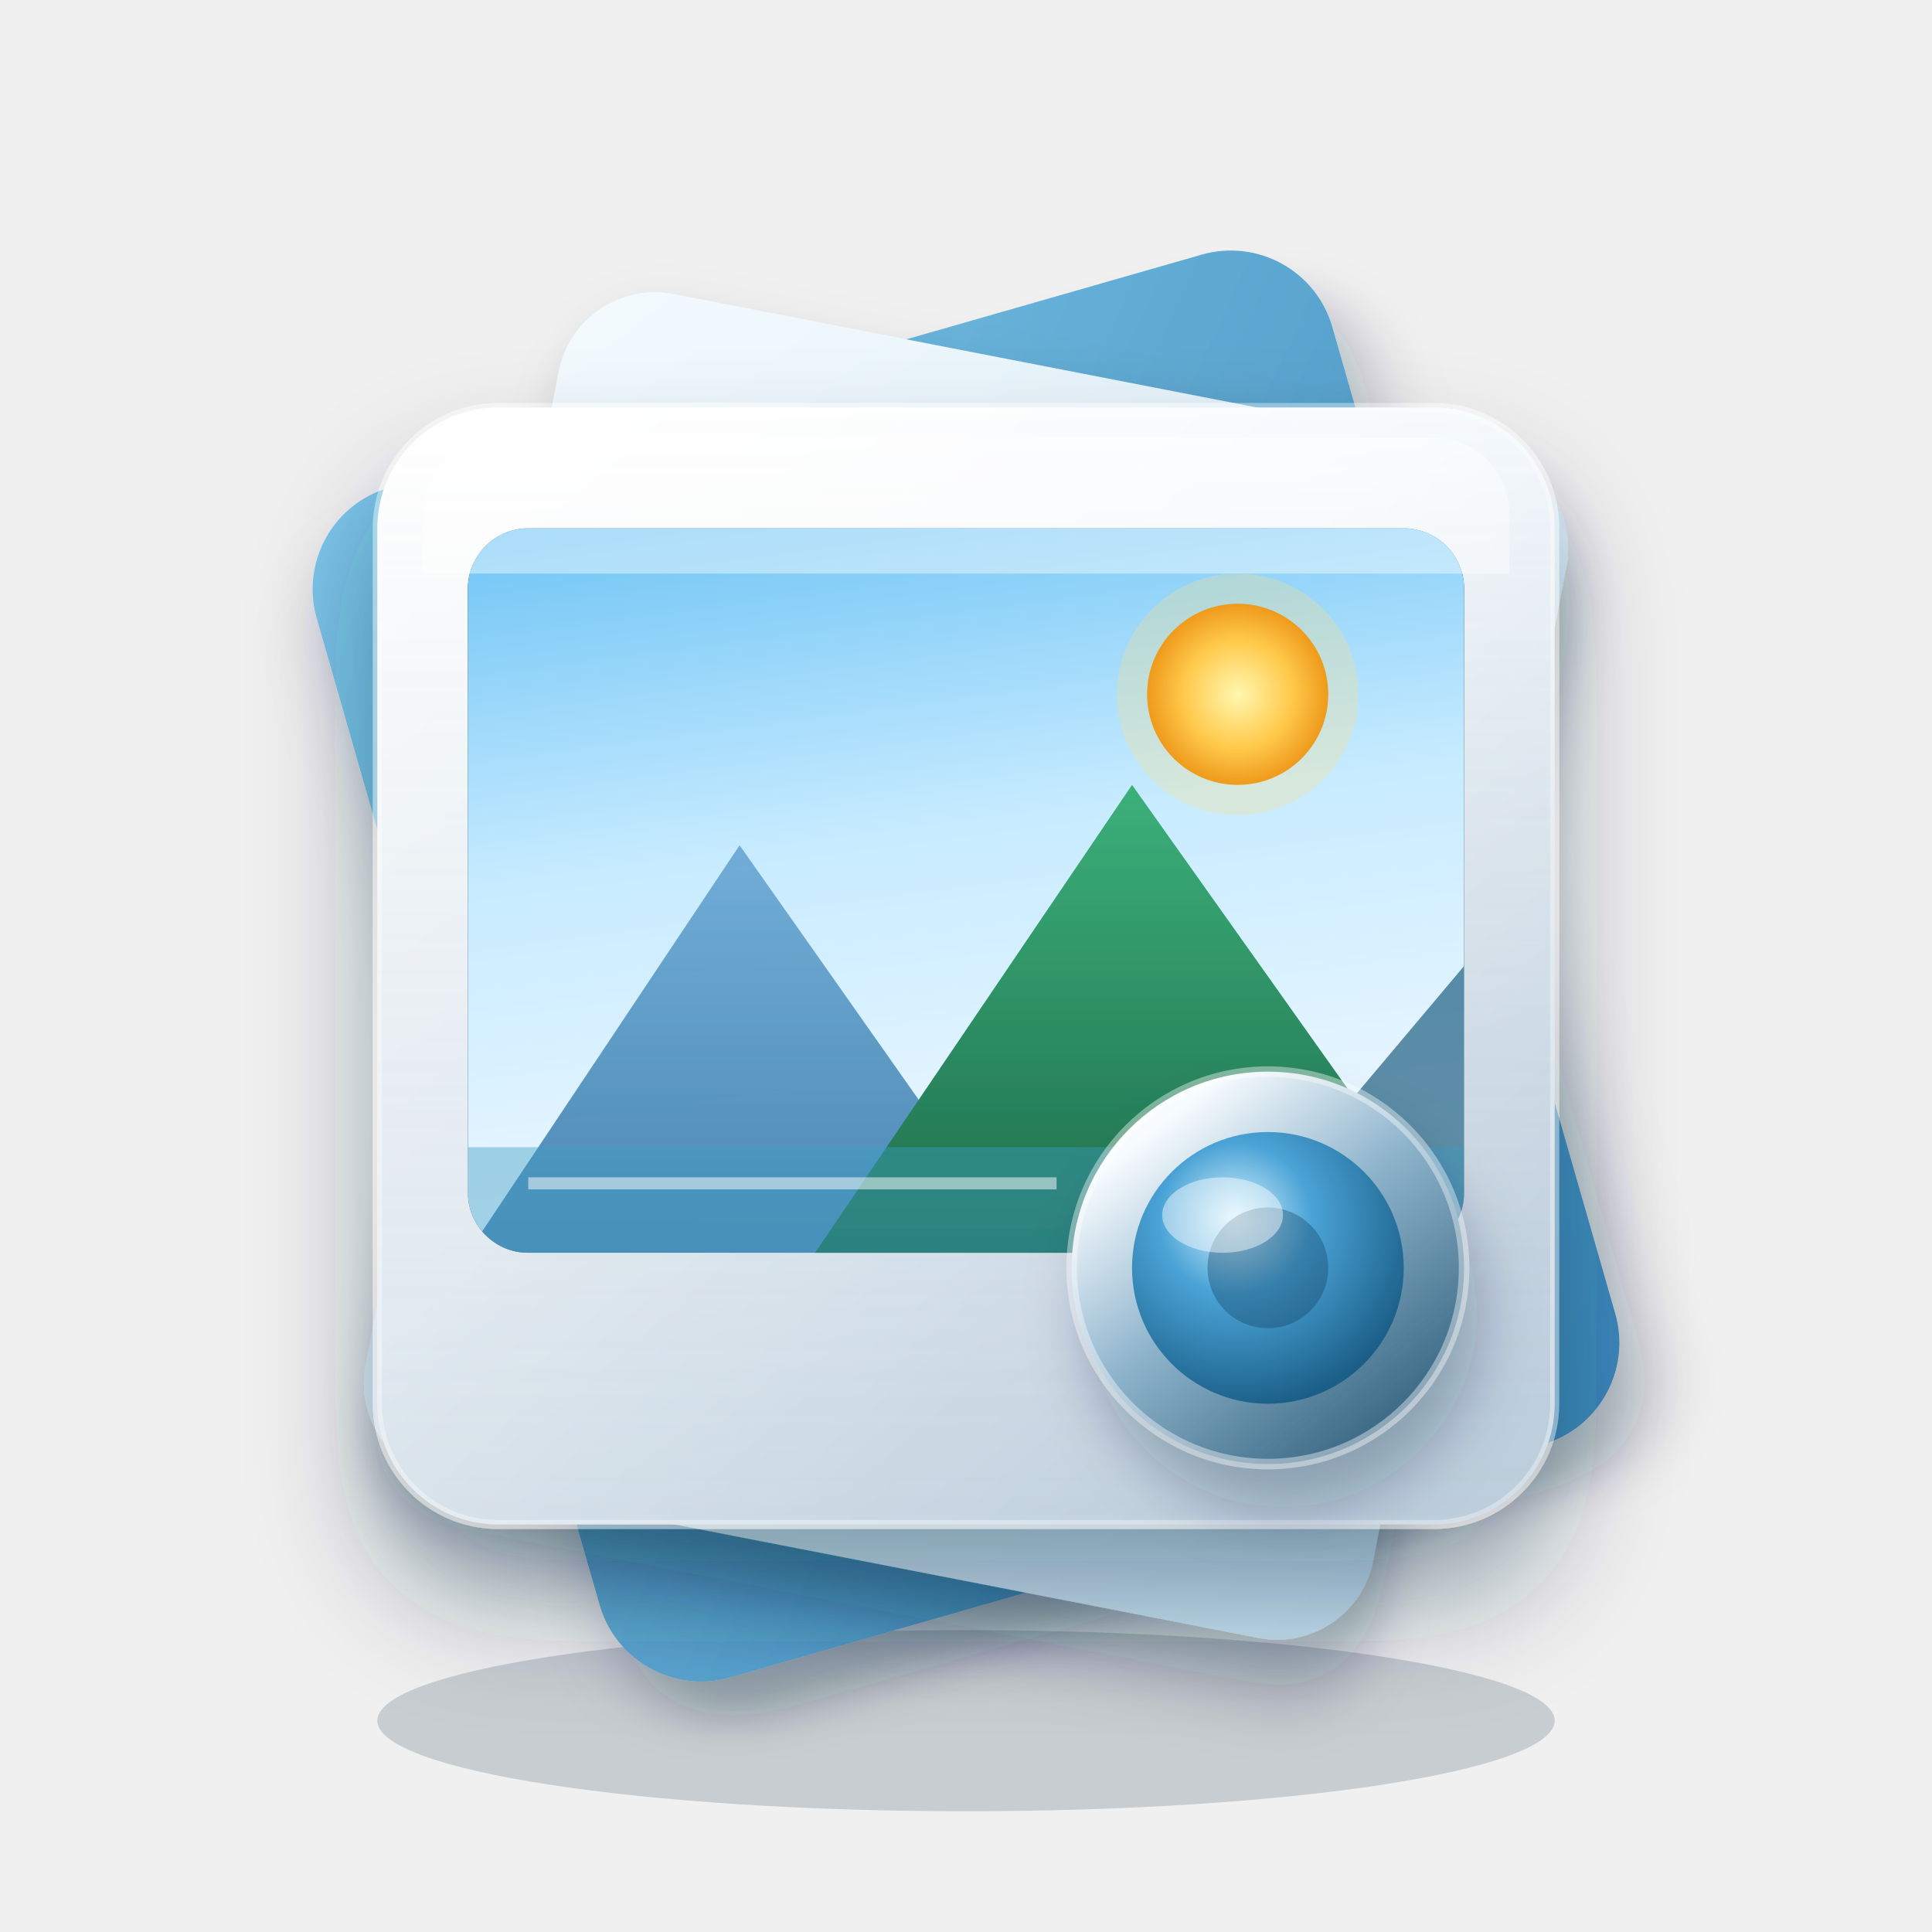
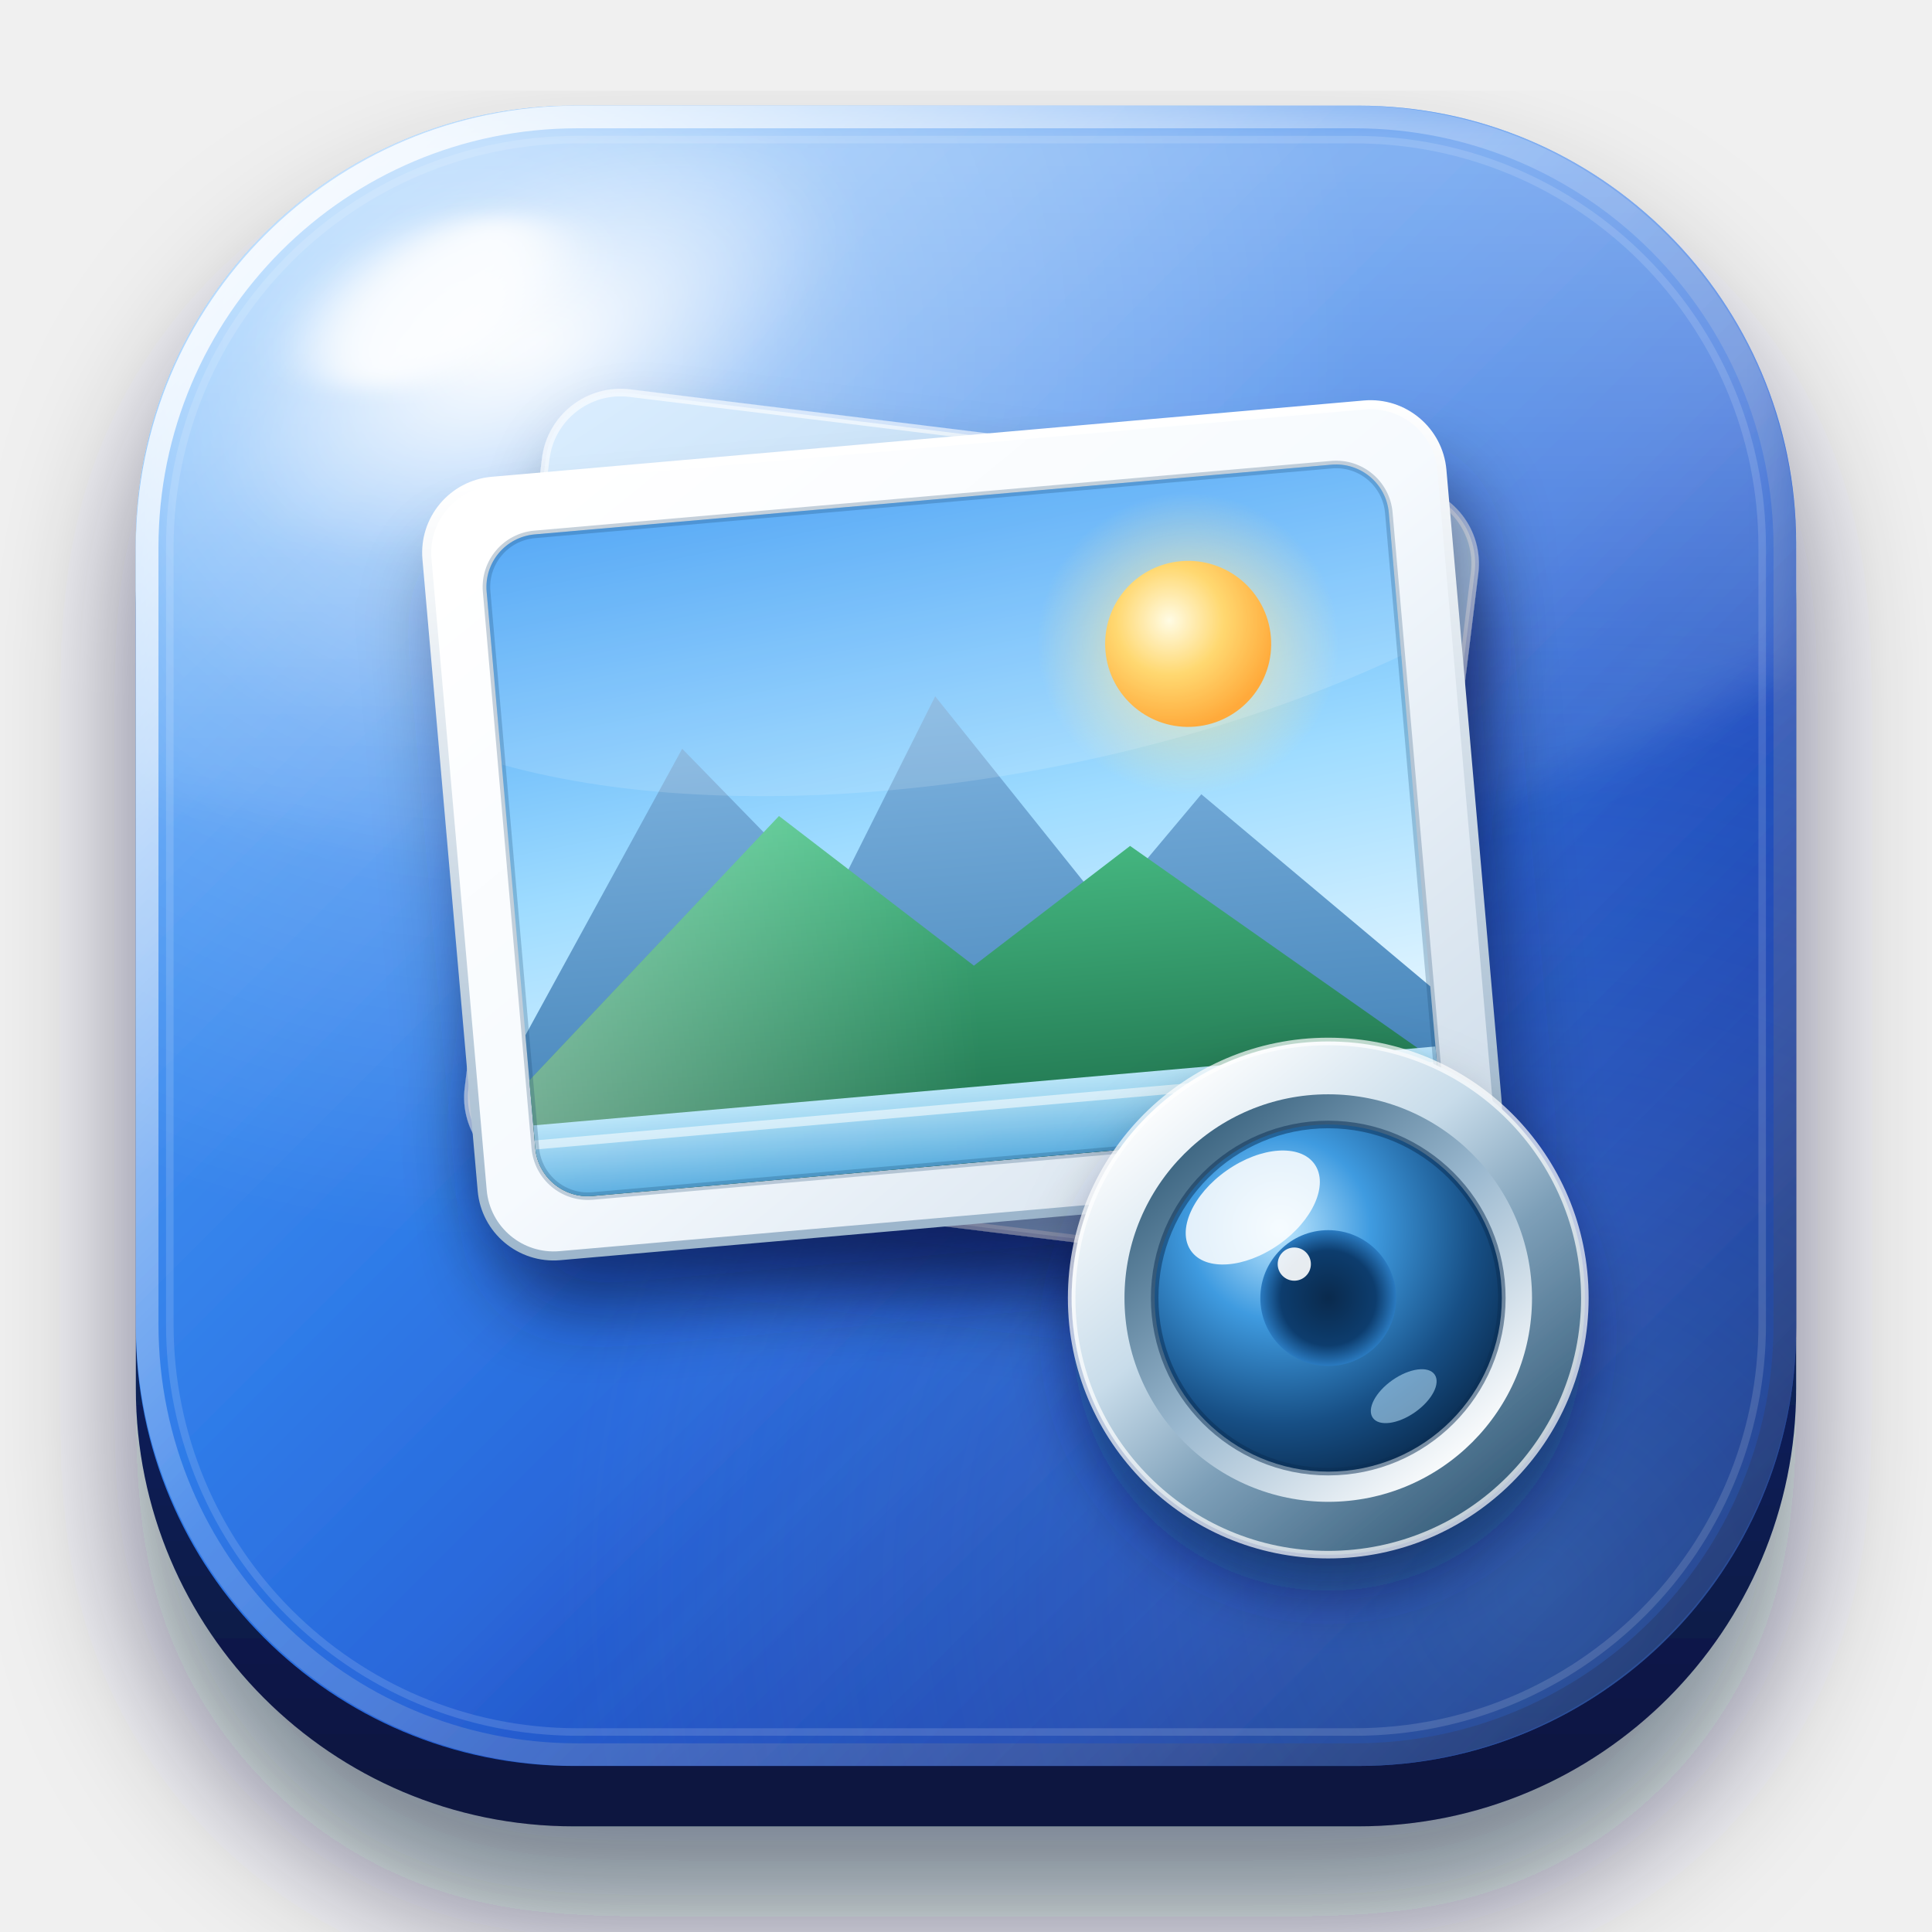
<svg xmlns="http://www.w3.org/2000/svg" viewBox="0 0 256 256">
  <defs>
-     <linearGradient id="cardBack" x1="0%" y1="0%" x2="100%" y2="100%">
-       <stop offset="0%" stop-color="#7ec8ea" />
-       <stop offset="100%" stop-color="#3a86b8" />
+     <linearGradient id="tileBody" x1="0" y1="0" x2="1" y2="1">
+       <stop offset="0" stop-color="#63b6ff" />
+       <stop offset="0.42" stop-color="#2f7be8" />
+       <stop offset="0.78" stop-color="#2148c4" />
+       <stop offset="1" stop-color="#1a2a86" />
    </linearGradient>
-     <linearGradient id="cardMid" x1="0%" y1="0%" x2="100%" y2="100%">
-       <stop offset="0%" stop-color="#f4fbff" />
-       <stop offset="100%" stop-color="#c5dff0" />
+     <linearGradient id="tileSide" x1="0" y1="0" x2="0" y2="1">
+       <stop offset="0" stop-color="#1d3f9c" />
+       <stop offset="1" stop-color="#0a153f" />
    </linearGradient>
-     <linearGradient id="frame3d" x1="12%" y1="8%" x2="88%" y2="92%">
-       <stop offset="0%" stop-color="#ffffff" />
-       <stop offset="42%" stop-color="#f3f8fc" />
-       <stop offset="100%" stop-color="#c8d7e4" />
+     <linearGradient id="tileRim" x1="0" y1="0" x2="1" y2="1">
+       <stop offset="0" stop-color="#ffffff" stop-opacity="0.95" />
+       <stop offset="0.45" stop-color="#ffffff" stop-opacity="0.18" />
+       <stop offset="1" stop-color="#000a33" stop-opacity="0.35" />
    </linearGradient>
-     <linearGradient id="frameEdge" x1="0%" y1="0%" x2="0%" y2="100%">
-       <stop offset="0%" stop-color="#ffffff" stop-opacity="0.95" />
-       <stop offset="100%" stop-color="#8aa4b8" stop-opacity="0.55" />
+     <radialGradient id="tileGlowTL" cx="0.2" cy="0.14" r="0.8">
+       <stop offset="0" stop-color="#ffffff" stop-opacity="0.62" />
+       <stop offset="0.32" stop-color="#ffffff" stop-opacity="0.22" />
+       <stop offset="0.68" stop-color="#ffffff" stop-opacity="0" />
+     </radialGradient>
+     <radialGradient id="tileGlowBR" cx="0.85" cy="0.9" r="0.6">
+       <stop offset="0" stop-color="#7dd3ff" stop-opacity="0.35" />
+       <stop offset="1" stop-color="#7dd3ff" stop-opacity="0" />
+     </radialGradient>
+     <linearGradient id="sheen" x1="0" y1="0" x2="0" y2="1">
+       <stop offset="0" stop-color="#ffffff" stop-opacity="0.42" />
+       <stop offset="1" stop-color="#ffffff" stop-opacity="0.03" />
    </linearGradient>
-     <linearGradient id="sky" x1="0%" y1="0%" x2="18%" y2="100%">
-       <stop offset="0%" stop-color="#6ec4f5" />
-       <stop offset="48%" stop-color="#c7ebff" />
-       <stop offset="100%" stop-color="#eef8ff" />
+     <radialGradient id="specular" cx="0.5" cy="0.5" r="0.5">
+       <stop offset="0" stop-color="#ffffff" stop-opacity="0.95" />
+       <stop offset="0.5" stop-color="#ffffff" stop-opacity="0.45" />
+       <stop offset="1" stop-color="#ffffff" stop-opacity="0" />
+     </radialGradient>
+     <linearGradient id="innerShade" x1="0" y1="0" x2="1" y2="1">
+       <stop offset="0.55" stop-color="#000a33" stop-opacity="0" />
+       <stop offset="1" stop-color="#000a33" stop-opacity="0.32" />
    </linearGradient>
-     <linearGradient id="mountA" x1="0%" y1="0%" x2="0%" y2="100%">
-       <stop offset="0%" stop-color="#6aa8d4" />
-       <stop offset="100%" stop-color="#3d7eab" />
+     <linearGradient id="cardBack" x1="0" y1="0" x2="1" y2="1">
+       <stop offset="0" stop-color="#dbeeff" />
+       <stop offset="1" stop-color="#8fb8dc" />
    </linearGradient>
-     <linearGradient id="mountB" x1="0%" y1="0%" x2="0%" y2="100%">
-       <stop offset="0%" stop-color="#3cb07a" />
-       <stop offset="100%" stop-color="#1e6d4c" />
+     <linearGradient id="cardFrame" x1="0.1" y1="0.05" x2="0.9" y2="0.95">
+       <stop offset="0" stop-color="#ffffff" />
+       <stop offset="0.5" stop-color="#f6fafe" />
+       <stop offset="1" stop-color="#d3e0ec" />
    </linearGradient>
-     <radialGradient id="sun" cx="50%" cy="50%" r="50%">
-       <stop offset="0%" stop-color="#fff7b0" />
-       <stop offset="60%" stop-color="#ffc94a" />
-       <stop offset="100%" stop-color="#ef9a1c" />
+     <linearGradient id="cardEdge" x1="0" y1="0" x2="0" y2="1">
+       <stop offset="0" stop-color="#ffffff" />
+       <stop offset="1" stop-color="#9db6cc" />
+     </linearGradient>
+     <linearGradient id="sky" x1="0" y1="0" x2="0.15" y2="1">
+       <stop offset="0" stop-color="#3f9df5" />
+       <stop offset="0.55" stop-color="#9fdcff" />
+       <stop offset="1" stop-color="#eaf8ff" />
+     </linearGradient>
+     <linearGradient id="mountFar" x1="0" y1="0" x2="0" y2="1">
+       <stop offset="0" stop-color="#7fb4e0" />
+       <stop offset="1" stop-color="#3f7fb5" />
+     </linearGradient>
+     <linearGradient id="mountNear" x1="0" y1="0" x2="0" y2="1">
+       <stop offset="0" stop-color="#4cc48a" />
+       <stop offset="1" stop-color="#1c6d4a" />
+     </linearGradient>
+     <linearGradient id="mountNearLit" x1="0" y1="0" x2="1" y2="0">
+       <stop offset="0" stop-color="#ffffff" stop-opacity="0.35" />
+       <stop offset="0.5" stop-color="#ffffff" stop-opacity="0" />
+     </linearGradient>
+     <linearGradient id="water" x1="0" y1="0" x2="0" y2="1">
+       <stop offset="0" stop-color="#bfe9ff" />
+       <stop offset="1" stop-color="#5eb1e6" />
+     </linearGradient>
+     <radialGradient id="sun" cx="0.4" cy="0.35" r="0.65">
+       <stop offset="0" stop-color="#fffbe0" />
+       <stop offset="0.5" stop-color="#ffd25a" />
+       <stop offset="1" stop-color="#ff9d1c" />
    </radialGradient>
-     <linearGradient id="lensMetal" x1="20%" y1="15%" x2="80%" y2="90%">
-       <stop offset="0%" stop-color="#f8fcff" />
-       <stop offset="45%" stop-color="#8eb4cc" />
-       <stop offset="100%" stop-color="#3d6a86" />
+     <radialGradient id="sunGlow" cx="0.5" cy="0.5" r="0.5">
+       <stop offset="0" stop-color="#ffe89a" stop-opacity="0.9" />
+       <stop offset="1" stop-color="#ffe89a" stop-opacity="0" />
+     </radialGradient>
+     <linearGradient id="lensRing" x1="0.15" y1="0.1" x2="0.85" y2="0.95">
+       <stop offset="0" stop-color="#ffffff" />
+       <stop offset="0.35" stop-color="#c8dcea" />
+       <stop offset="0.6" stop-color="#7d9fb8" />
+       <stop offset="1" stop-color="#2f5674" />
    </linearGradient>
-     <radialGradient id="lensGlass" cx="38%" cy="32%" r="70%">
-       <stop offset="0%" stop-color="#d9f3ff" />
-       <stop offset="40%" stop-color="#4aa3d6" />
-       <stop offset="100%" stop-color="#1b5f88" />
+     <linearGradient id="lensRingInner" x1="0.85" y1="0.9" x2="0.15" y2="0.1">
+       <stop offset="0" stop-color="#ffffff" />
+       <stop offset="0.5" stop-color="#9ab8cf" />
+       <stop offset="1" stop-color="#3a637f" />
+     </linearGradient>
+     <radialGradient id="lensGlass" cx="0.36" cy="0.3" r="0.75">
+       <stop offset="0" stop-color="#bfe8ff" />
+       <stop offset="0.35" stop-color="#3f9be0" />
+       <stop offset="0.75" stop-color="#174f85" />
+       <stop offset="1" stop-color="#0b2f55" />
    </radialGradient>
-     <filter id="softShadow" x="-35%" y="-25%" width="170%" height="170%">
-       <feDropShadow dx="0" dy="10" stdDeviation="8" flood-color="#0b2a40" flood-opacity="0.38" />
+     <radialGradient id="lensCore" cx="0.5" cy="0.5" r="0.5">
+       <stop offset="0" stop-color="#0a2a4d" />
+       <stop offset="0.7" stop-color="#0d3d6e" />
+       <stop offset="1" stop-color="#2a7ac0" />
+     </radialGradient>
+     <filter id="tileShadow" x="-30%" y="-30%" width="160%" height="170%">
+       <feDropShadow dx="0" dy="12" stdDeviation="9" flood-color="#04102e" flood-opacity="0.5" />
    </filter>
-     <filter id="cardShadow" x="-20%" y="-20%" width="140%" height="150%">
-       <feDropShadow dx="2" dy="6" stdDeviation="4" flood-color="#0b2a40" flood-opacity="0.28" />
+     <filter id="cardShadow" x="-30%" y="-30%" width="160%" height="170%">
+       <feDropShadow dx="2" dy="8" stdDeviation="5" flood-color="#04102e" flood-opacity="0.45" />
    </filter>
+     <filter id="lensShadow" x="-40%" y="-40%" width="180%" height="180%">
+       <feDropShadow dx="0" dy="5" stdDeviation="4" flood-color="#04102e" flood-opacity="0.5" />
+     </filter>
+     <filter id="blur8" x="-50%" y="-50%" width="200%" height="200%">
+       <feGaussianBlur stdDeviation="8" />
+     </filter>
+     <filter id="blur3" x="-50%" y="-50%" width="200%" height="200%">
+       <feGaussianBlur stdDeviation="3" />
+     </filter>
+     <clipPath id="tileClip">
+       <rect x="18" y="14" width="220" height="220" rx="58" ry="58" />
+     </clipPath>
    <clipPath id="photoClip">
-       <rect x="62" y="70" width="132" height="96" rx="8" ry="8" />
+       <rect x="68" y="66" width="120" height="88" rx="7" ry="7" />
    </clipPath>
  </defs>
-   <ellipse cx="128" cy="228" rx="78" ry="12" fill="#0b2a40" opacity="0.18" />
-   <g transform="rotate(-16 128 128)" filter="url(#cardShadow)">
-     <rect x="58" y="46" width="140" height="164" rx="14" fill="url(#cardBack)" />
+   <g filter="url(#tileShadow)">
+     <rect x="18" y="22" width="220" height="220" rx="58" ry="58" fill="url(#tileSide)" />
+     <rect x="18" y="14" width="220" height="220" rx="58" ry="58" fill="url(#tileBody)" />
  </g>
-   <g transform="rotate(11 128 128)" filter="url(#cardShadow)">
-     <rect x="60" y="48" width="136" height="160" rx="13" fill="url(#cardMid)" />
+   <g clip-path="url(#tileClip)">
+     <rect x="18" y="14" width="220" height="220" fill="url(#tileGlowTL)" />
+     <rect x="18" y="14" width="220" height="220" fill="url(#tileGlowBR)" />
+     <rect x="18" y="14" width="220" height="220" fill="url(#innerShade)" />
+     <path d="M18 14 H238 V88 C190 118 100 128 18 104 Z" fill="url(#sheen)" filter="url(#blur3)" />
+     <ellipse cx="70" cy="46" rx="44" ry="22" fill="url(#specular)" transform="rotate(-28 70 46)" filter="url(#blur3)" />
+     <ellipse cx="58" cy="40" rx="18" ry="9" fill="#ffffff" opacity="0.85" transform="rotate(-28 58 40)" filter="url(#blur3)" />
  </g>
-   <g filter="url(#softShadow)">
-     <rect x="50" y="54" width="156" height="148" rx="16" fill="url(#frame3d)" />
-     <rect x="50" y="54" width="156" height="148" rx="16" fill="url(#frameEdge)" opacity="0.35" />
-     <rect x="62" y="70" width="132" height="96" rx="8" fill="#0d3a55" />
+   <rect x="19.5" y="15.5" width="217" height="217" rx="57" ry="57" fill="none" stroke="url(#tileRim)" stroke-width="3" />
+   <rect x="22.5" y="18.5" width="211" height="211" rx="54" ry="54" fill="none" stroke="#ffffff" stroke-opacity="0.14" stroke-width="1" />
+   <g transform="rotate(7 128 116)" filter="url(#cardShadow)">
+     <rect x="66" y="58" width="124" height="104" rx="10" ry="10" fill="url(#cardBack)" />
+     <rect x="66" y="58" width="124" height="104" rx="10" ry="10" fill="none" stroke="#ffffff" stroke-opacity="0.6" stroke-width="1" />
+   </g>
+   <g transform="rotate(-5 128 116)">
+     <g filter="url(#cardShadow)">
+       <rect x="60" y="58" width="136" height="104" rx="10" ry="10" fill="url(#cardFrame)" />
+     </g>
+     <rect x="60.5" y="58.5" width="135" height="103" rx="9.5" ry="9.5" fill="none" stroke="url(#cardEdge)" stroke-width="1.2" />
    <g clip-path="url(#photoClip)">
-       <rect x="62" y="70" width="132" height="96" fill="url(#sky)" />
-       <circle cx="164" cy="92" r="16" fill="#ffe080" opacity="0.28" />
-       <circle cx="164" cy="92" r="12" fill="url(#sun)" />
-       <polygon points="62,166 98,112 136,166" fill="url(#mountA)" opacity="0.92" />
-       <polygon points="108,166 150,104 194,166" fill="url(#mountB)" />
-       <polygon points="162,166 194,128 194,166" fill="#1f5f82" opacity="0.7" />
-       <rect x="62" y="152" width="132" height="14" fill="#3d9ec4" opacity="0.42" />
-       <rect x="70" y="156" width="70" height="1.6" fill="#ffffff" opacity="0.5" />
+       <rect x="68" y="66" width="120" height="88" fill="url(#sky)" />
+       <circle cx="160" cy="88" r="20" fill="url(#sunGlow)" />
+       <circle cx="160" cy="88" r="11" fill="url(#sun)" />
+       <path d="M68 132 L92 96 L110 118 L126 92 L146 122 L160 108 L188 136 V154 H68 Z" fill="url(#mountFar)" />
+       <path d="M68 154 V138 L104 106 L128 128 L150 114 L188 146 V154 Z" fill="url(#mountNear)" />
+       <path d="M68 154 V138 L104 106 L128 128 L150 114 L188 146 V154 Z" fill="url(#mountNearLit)" />
+       <rect x="68" y="144" width="120" height="10" fill="url(#water)" opacity="0.95" />
+       <rect x="68" y="146" width="120" height="1.2" fill="#ffffff" opacity="0.55" />
+       <path d="M68 66 H188 V92 C150 106 100 108 68 96 Z" fill="#ffffff" opacity="0.14" />
    </g>
-     <path d="M66 58h124a10 10 0 0 1 10 10v8H56v-8a10 10 0 0 1 10-10z" fill="#ffffff" opacity="0.42" />
-     <rect x="50" y="54" width="156" height="148" rx="16" fill="none" stroke="#ffffff" stroke-width="1.2" opacity="0.35" />
+     <rect x="68" y="66" width="120" height="88" rx="7" ry="7" fill="none" stroke="#1c4a70" stroke-opacity="0.25" stroke-width="1" />
  </g>
-   <g transform="translate(168 168)">
-     <circle r="26" fill="url(#lensMetal)" filter="url(#cardShadow)" />
-     <circle r="18" fill="url(#lensGlass)" />
-     <circle r="8" fill="#0e3d5c" opacity="0.35" />
-     <ellipse cx="-6" cy="-7" rx="8" ry="5" fill="#ffffff" opacity="0.45" />
-     <circle r="26" fill="none" stroke="#ffffff" stroke-width="1.4" opacity="0.4" />
+   <g filter="url(#lensShadow)">
+     <circle cx="176" cy="172" r="34" fill="url(#lensRing)" />
  </g>
+   <circle cx="176" cy="172" r="34" fill="none" stroke="#ffffff" stroke-opacity="0.7" stroke-width="1" />
+   <circle cx="176" cy="172" r="27" fill="url(#lensRingInner)" />
+   <circle cx="176" cy="172" r="23" fill="url(#lensGlass)" />
+   <circle cx="176" cy="172" r="23" fill="none" stroke="#0b2f55" stroke-opacity="0.5" stroke-width="1" />
+   <circle cx="176" cy="172" r="9" fill="url(#lensCore)" />
+   <ellipse cx="166" cy="160" rx="10" ry="6" fill="#ffffff" opacity="0.85" transform="rotate(-35 166 160)" />
+   <ellipse cx="186" cy="185" rx="5" ry="2.6" fill="#bfe8ff" opacity="0.55" transform="rotate(-35 186 185)" />
+   <circle cx="171.5" cy="167.5" r="2.2" fill="#ffffff" opacity="0.9" />
</svg>
